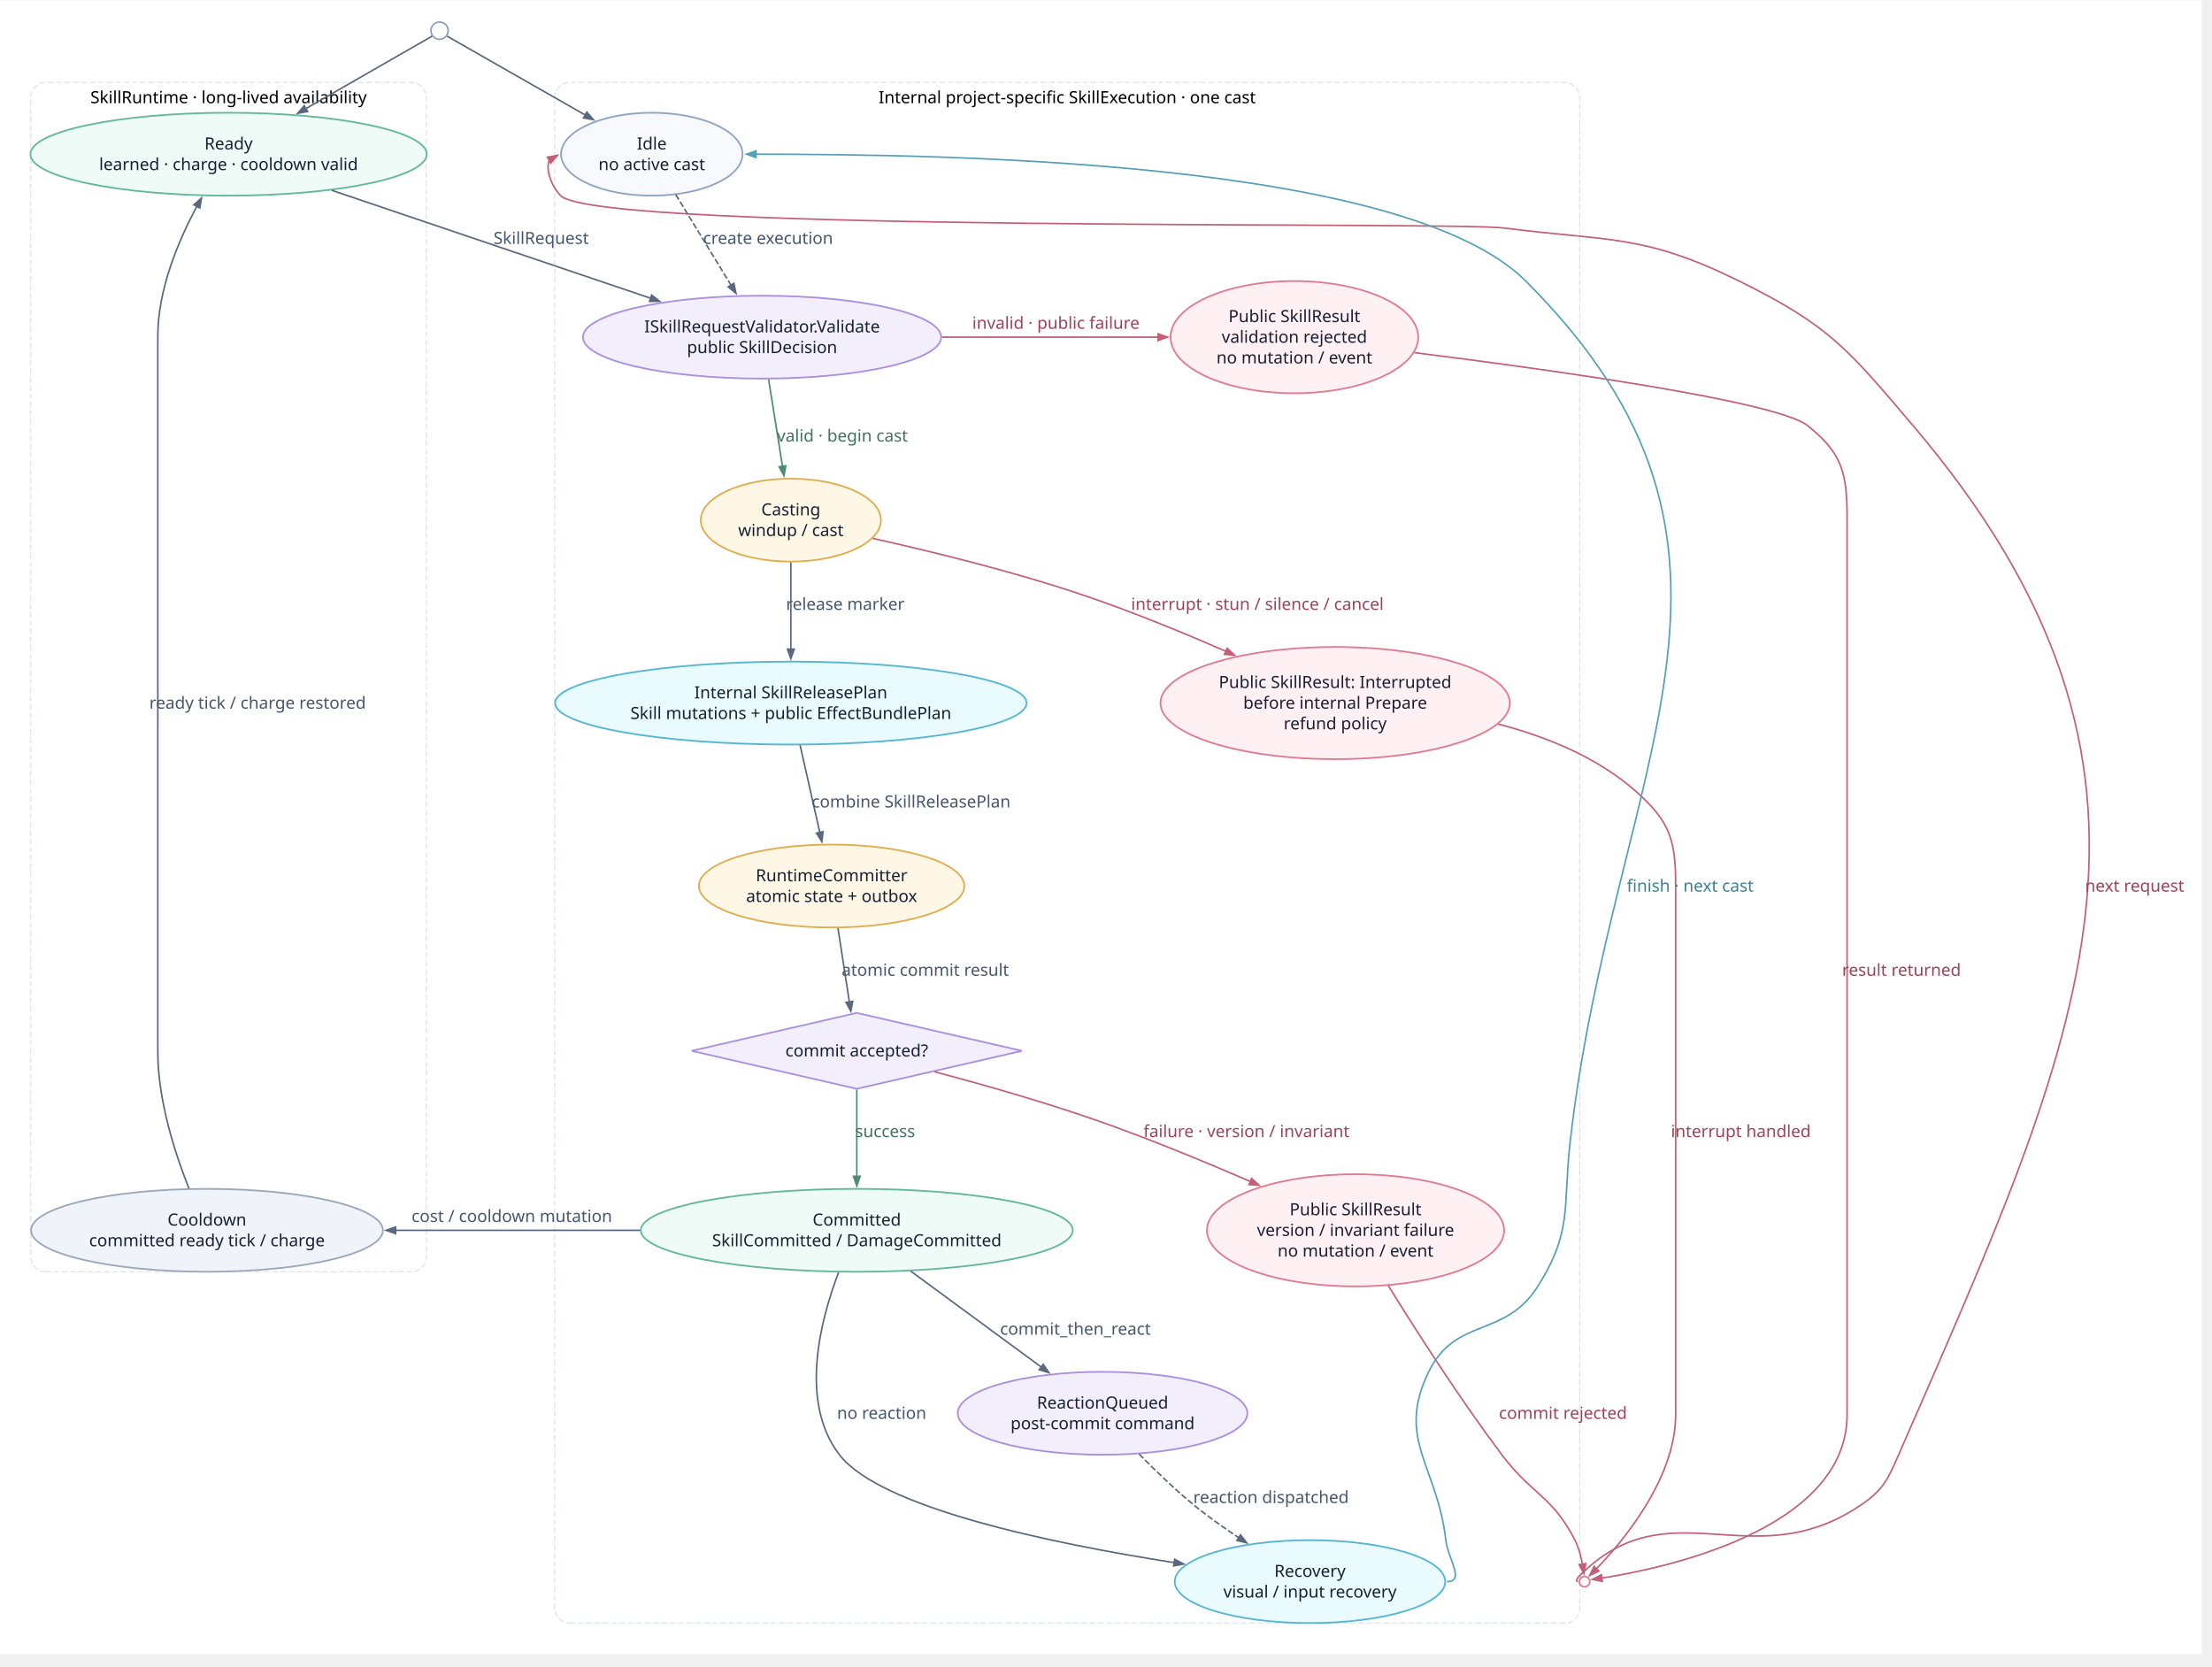
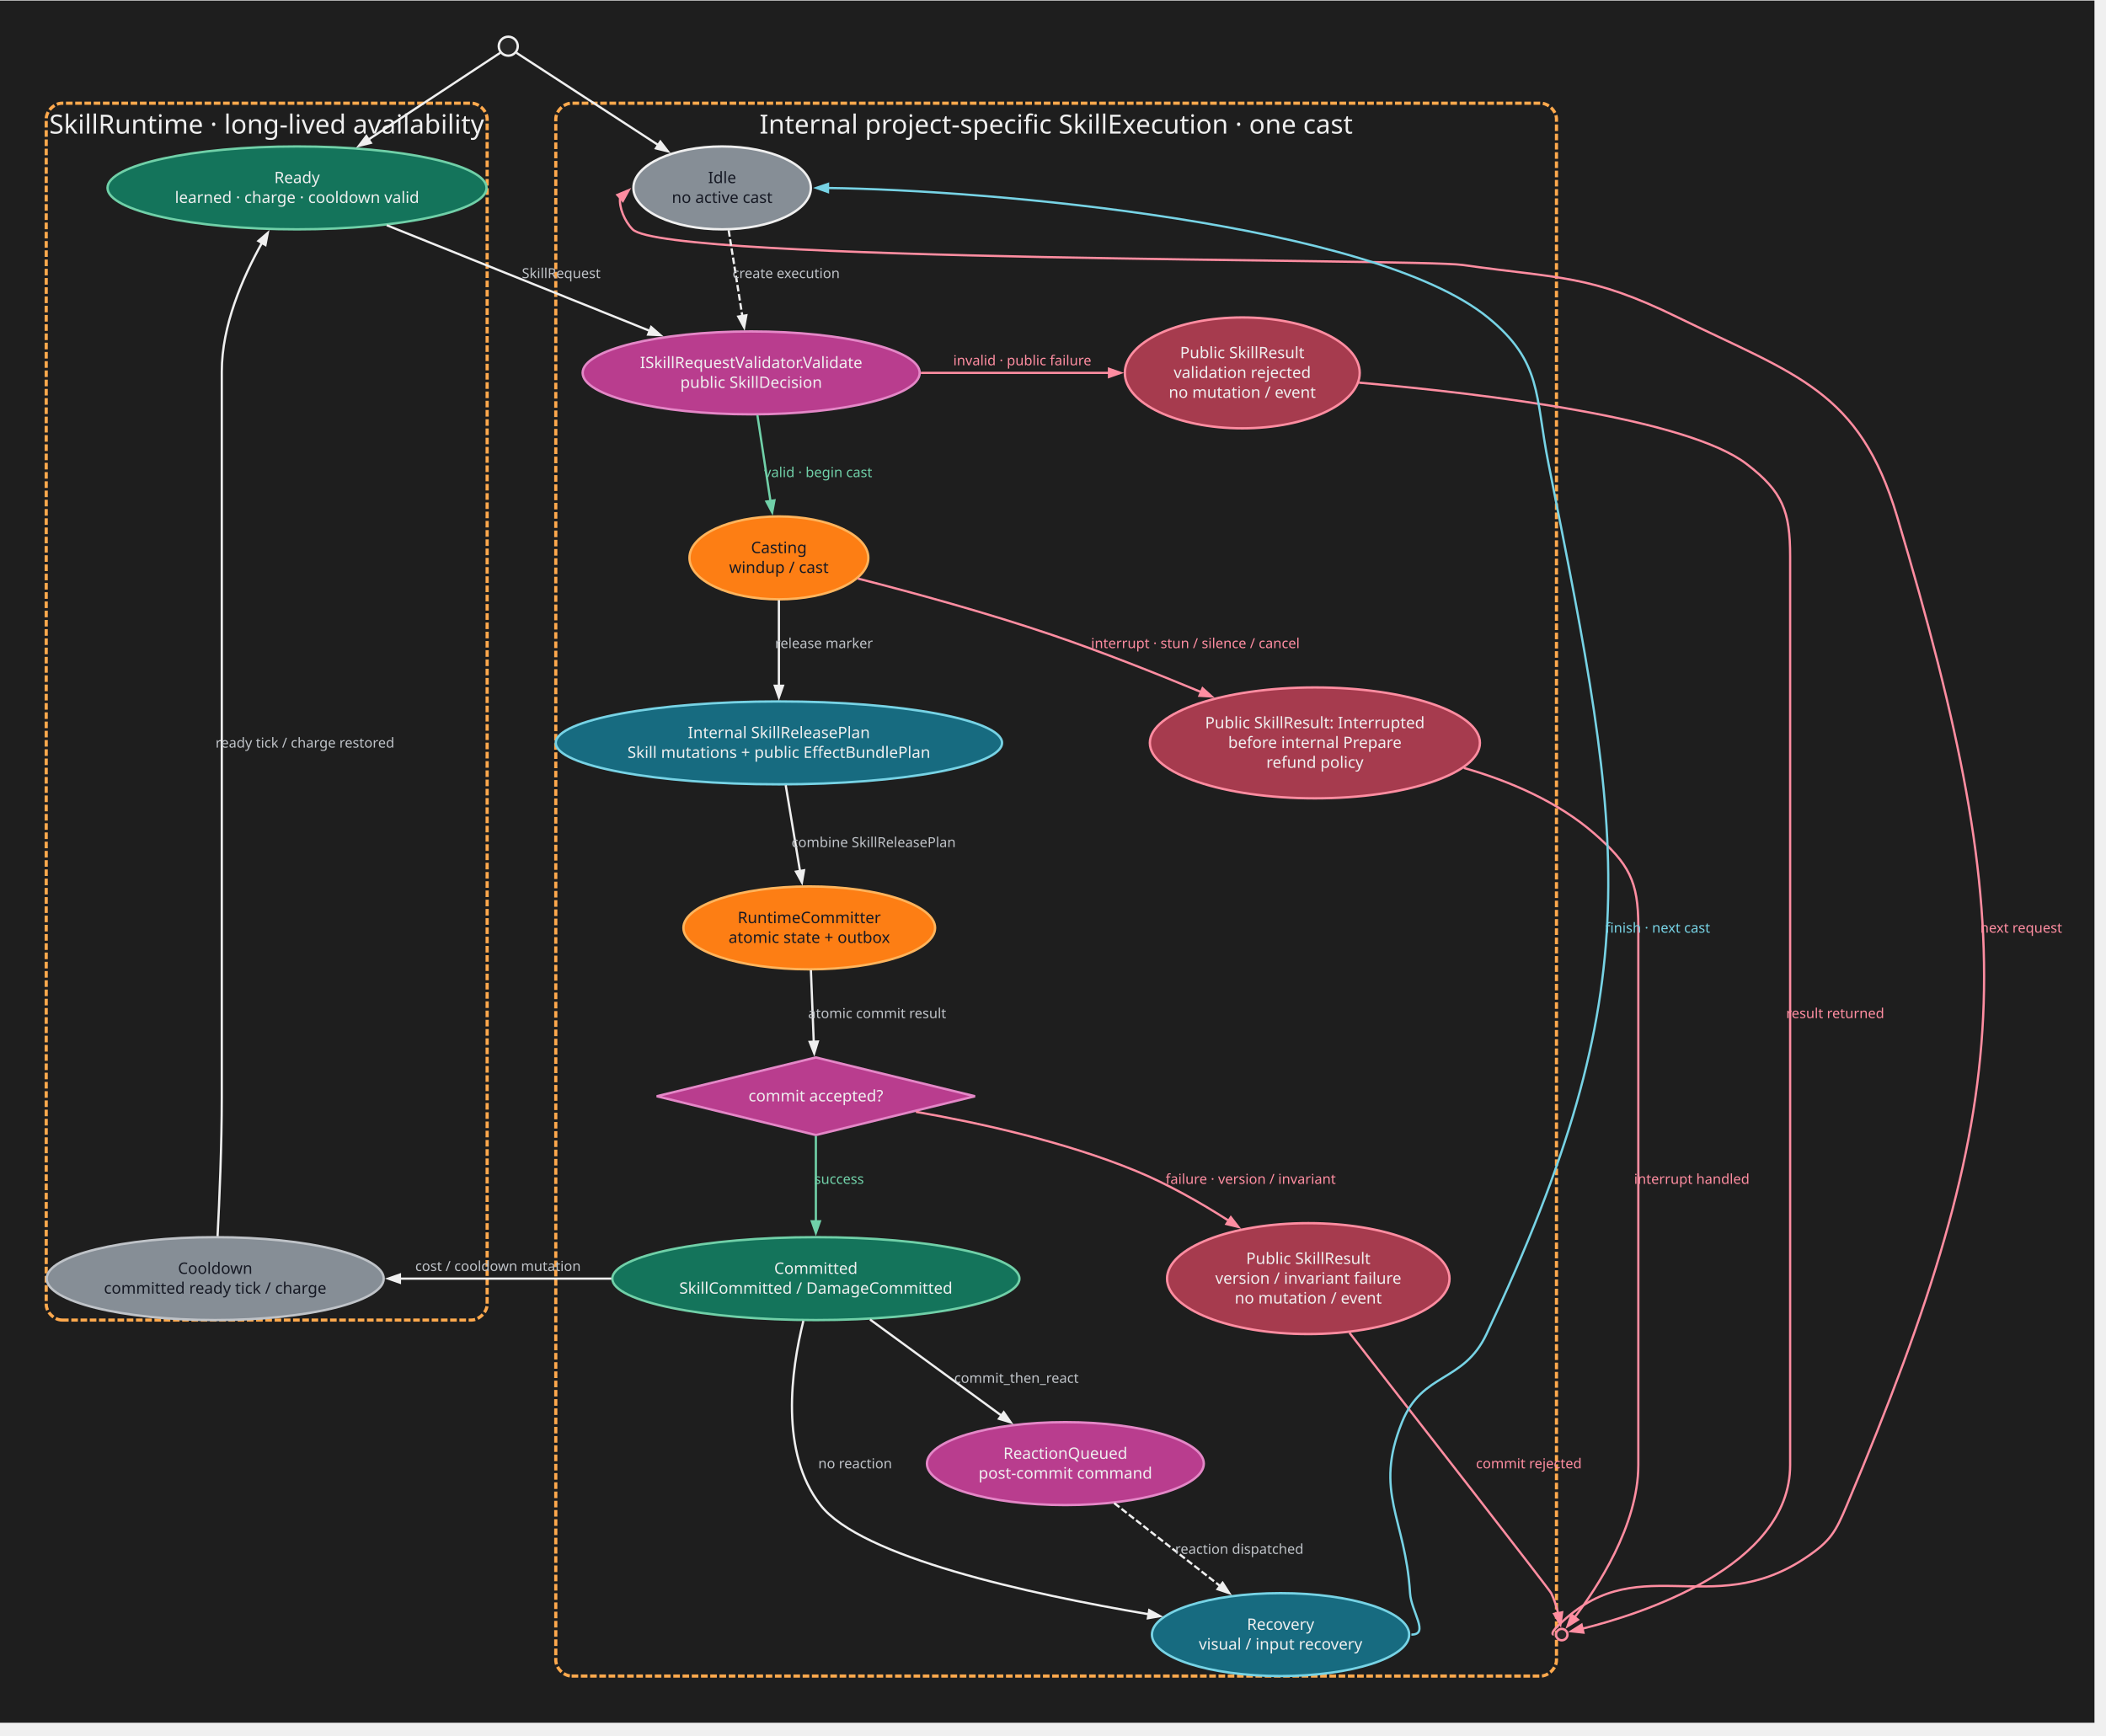
- <svg xmlns="http://www.w3.org/2000/svg" width="2472pt" height="1862pt" viewBox="12.00 12.00 2460.00 1851.00">
-   <g id="graph0" class="graph" transform="scale(1.33333 1.33333) rotate(0) translate(26.64 1370.02)">
-     <polygon fill="#ffffff" stroke="none" points="-18,18 -18,-1361.38 1818.73,-1361.38 1818.73,18 -18,18" />
+ <svg xmlns="http://www.w3.org/2000/svg" data-diagram-theme="chalkboard-dark-v1" width="2139pt" height="1763pt" viewBox="12.00 12.00 2127.00 1751.00">
+   <g id="graph0" class="graph" transform="scale(1.33333 1.33333) rotate(0) translate(36 1285.92)">
+     <polygon fill="#1e1e1e" stroke="none" points="-27.36,27.36 -27.36,-1277.28 1559.51,-1277.28 1559.51,27.36 -27.36,27.36" />
    <g id="clust1" class="cluster">
-       <path fill="#ffffff" stroke="#dfe5ee" stroke-dasharray="5,2" d="M20,-301.01C20,-301.01 326,-301.01 326,-301.01 332,-301.01 338,-307.01 338,-313.01 338,-313.01 338,-1280.98 338,-1280.98 338,-1286.98 332,-1292.98 326,-1292.98 326,-1292.98 20,-1292.98 20,-1292.98 14,-1292.98 8,-1286.98 8,-1280.98 8,-1280.98 8,-313.01 8,-313.01 8,-307.01 14,-301.01 20,-301.01" />
-       <text xml:space="preserve" text-anchor="middle" x="173" y="-1275.68" font-family="Noto Sans KR" font-size="14.00">SkillRuntime · long-lived availability</text>
+       <path fill="#1e1e1e" stroke="#ffa94d" stroke-width="2.4" stroke-dasharray="5,2" d="M20,-277.69C20,-277.69 330,-277.69 330,-277.69 336,-277.69 342,-283.69 342,-289.69 342,-289.69 342,-1187.52 342,-1187.52 342,-1193.52 336,-1199.52 330,-1199.52 330,-1199.52 20,-1199.52 20,-1199.52 14,-1199.52 8,-1193.52 8,-1187.52 8,-1187.52 8,-289.69 8,-289.69 8,-283.69 14,-277.69 20,-277.69" />
+       <text xml:space="preserve" text-anchor="middle" x="175" y="-1176.52" font-family="Noto Sans KR" font-size="20.00" fill="#efefef">SkillRuntime · long-lived availability</text>
    </g>
    <g id="clust2" class="cluster">
-       <path fill="#ffffff" stroke="#dfe5ee" stroke-dasharray="5,2" d="M457,-8C457,-8 1288,-8 1288,-8 1294,-8 1300,-14 1300,-20 1300,-20 1300,-1280.98 1300,-1280.98 1300,-1286.98 1294,-1292.98 1288,-1292.98 1288,-1292.98 457,-1292.98 457,-1292.98 451,-1292.98 445,-1286.98 445,-1280.98 445,-1280.98 445,-20 445,-20 445,-14 451,-8 457,-8" />
-       <text xml:space="preserve" text-anchor="middle" x="872.5" y="-1275.68" font-family="Noto Sans KR" font-size="14.00">Internal project-specific SkillExecution · one cast</text>
+       <path fill="#1e1e1e" stroke="#ffa94d" stroke-width="2.4" stroke-dasharray="5,2" d="M406,-8C406,-8 1140,-8 1140,-8 1146,-8 1152,-14 1152,-20 1152,-20 1152,-1187.52 1152,-1187.52 1152,-1193.52 1146,-1199.52 1140,-1199.52 1140,-1199.52 406,-1199.52 406,-1199.52 400,-1199.52 394,-1193.52 394,-1187.52 394,-1187.52 394,-20 394,-20 394,-14 400,-8 406,-8" />
+       <text xml:space="preserve" text-anchor="middle" x="773" y="-1176.52" font-family="Noto Sans KR" font-size="20.00" fill="#efefef">Internal project-specific SkillExecution · one cast</text>
    </g>
    <g id="node1" class="node">
-       <ellipse fill="#ffffff" stroke="#8fa3c2" stroke-width="1.4" cx="349" cy="-1336.18" rx="7.2" ry="7.2" />
+       <ellipse fill="#272727" stroke="#efefef" stroke-width="1.8" cx="358" cy="-1242.72" rx="7.2" ry="7.2" />
    </g>
    <g id="node3" class="node">
-       <ellipse fill="#eefbf6" stroke="#61b99a" stroke-width="1.4" cx="173" cy="-1233.15" rx="165.31" ry="34.58" />
-       <text xml:space="preserve" text-anchor="middle" x="173" y="-1237.1" font-family="Noto Sans KR" font-size="14.00" fill="#182033">Ready</text>
-       <text xml:space="preserve" text-anchor="middle" x="173" y="-1219.85" font-family="Noto Sans KR" font-size="14.00" fill="#182033">learned · charge · cooldown valid</text>
+       <ellipse fill="#14745b" stroke="#70d0a8" stroke-width="1.8" cx="198" cy="-1135.37" rx="143.57" ry="31.4" />
+       <text xml:space="preserve" text-anchor="middle" x="198" y="-1138.97" font-family="Noto Sans KR" font-size="12.00" fill="#efefef">Ready</text>
+       <text xml:space="preserve" text-anchor="middle" x="198" y="-1123.97" font-family="Noto Sans KR" font-size="12.00" fill="#efefef">learned · charge · cooldown valid</text>
    </g>
    <g id="edge7" class="edge">
-       <path fill="none" stroke="#59687e" stroke-width="1.3" d="M342.74,-1331.58C325.87,-1321.9 278.04,-1294.44 237.43,-1271.13" />
-       <polygon fill="#59687e" stroke="#59687e" stroke-width="1.3" points="238.93,-1268.76 230.6,-1267.21 236.14,-1273.62 238.93,-1268.76" />
+       <path fill="none" stroke="#efefef" stroke-width="1.7" d="M351.92,-1237.72C335.61,-1226.98 289.55,-1196.65 252.04,-1171.95" />
+       <polygon fill="#efefef" stroke="#efefef" stroke-width="1.7" points="253.9,-1169.49 244.86,-1167.22 250.51,-1174.64 253.9,-1169.49" />
    </g>
    <g id="node5" class="node">
-       <ellipse fill="#f7f9fc" stroke="#8fa3c2" stroke-width="1.4" cx="526" cy="-1233.15" rx="75.69" ry="34.58" />
-       <text xml:space="preserve" text-anchor="middle" x="526" y="-1237.1" font-family="Noto Sans KR" font-size="14.00" fill="#182033">Idle</text>
-       <text xml:space="preserve" text-anchor="middle" x="526" y="-1219.85" font-family="Noto Sans KR" font-size="14.00" fill="#182033">no active cast</text>
+       <ellipse fill="#868e96" stroke="#efefef" stroke-width="1.8" cx="520" cy="-1135.37" rx="67.2" ry="31.4" />
+       <text xml:space="preserve" text-anchor="middle" x="520" y="-1138.97" font-family="Noto Sans KR" font-size="12.00" fill="#161924">Idle</text>
+       <text xml:space="preserve" text-anchor="middle" x="520" y="-1123.97" font-family="Noto Sans KR" font-size="12.00" fill="#161924">no active cast</text>
    </g>
    <g id="edge6" class="edge">
-       <path fill="none" stroke="#59687e" stroke-width="1.3" d="M355.3,-1331.58C373.56,-1321.16 427.94,-1290.12 470.47,-1265.84" />
-       <polygon fill="#59687e" stroke="#59687e" stroke-width="1.3" points="471.8,-1268.31 477.36,-1261.91 469.03,-1263.44 471.8,-1268.31" />
+       <path fill="none" stroke="#efefef" stroke-width="1.7" d="M364.15,-1237.72C381.65,-1226.34 432.94,-1192.99 471.94,-1167.62" />
+       <polygon fill="#efefef" stroke="#efefef" stroke-width="1.7" points="473.21,-1170.47 478.91,-1163.09 469.85,-1165.31 473.21,-1170.47" />
    </g>
    <g id="node2" class="node">
-       <ellipse fill="#ffffff" stroke="#e07b91" stroke-width="1.4" cx="1304" cy="-42.58" rx="4.32" ry="4.32" />
+       <ellipse fill="#272727" stroke="#ff8da1" stroke-width="1.8" cx="1156" cy="-39.4" rx="4.32" ry="4.32" />
    </g>
    <g id="edge26" class="edge">
-       <path fill="none" stroke="#c35f76" stroke-width="1.3" d="M1298.28,-42.58C1296.31,-42.58 1297.89,-45.49 1299.28,-46.9 1373.74,-122.46 1441.8,-46.74 1531,-104.16 1552.08,-117.73 1555.98,-125.42 1566,-148.41 1718.43,-498.16 1825.02,-716 1578,-1006.77 1523.74,-1070.64 1508.18,-1090.28 1433,-1127.32 1352.89,-1166.79 1325.57,-1160.16 1237,-1171.57 1193.61,-1177.16 480.84,-1167.55 449.99,-1198.57 442.2,-1206.41 437.15,-1220.84 440.64,-1228.34" />
-       <polygon fill="#c35f76" stroke="#c35f76" stroke-width="1.3" points="438.96,-1230.61 447.29,-1232.17 441.75,-1225.75 438.96,-1230.61" />
-       <text xml:space="preserve" text-anchor="middle" x="1762.85" y="-618.06" font-family="Noto Sans KR" font-size="14.00" fill="#9d4358">next request</text>
+       <path fill="none" stroke="#ff8da1" stroke-width="1.7" d="M1149.91,-39.4C1147.94,-39.4 1149.55,-42.29 1150.91,-43.72 1211.46,-107.35 1268.15,-48.72 1341,-97.79 1359.58,-110.31 1363.31,-116.89 1372,-137.54 1501.34,-444.71 1505.18,-567.07 1410,-886.47 1381.54,-981.98 1333.53,-993.45 1244,-1037.23 1177.01,-1069.98 1154.83,-1066.49 1081,-1076.98 1046.38,-1081.89 476.76,-1079.12 452.17,-1103.98 446.11,-1110.1 441.83,-1120.63 442.72,-1127.79" />
+       <polygon fill="#ff8da1" stroke="#ff8da1" stroke-width="1.7" points="440.65,-1130.06 449.25,-1133.65 444.77,-1125.48 440.65,-1130.06" />
+       <text xml:space="preserve" text-anchor="middle" x="1504.03" y="-571.18" font-family="Noto Sans KR" font-size="10.50" fill="#ff8da1">next request</text>
    </g>
    <g id="node6" class="node">
-       <ellipse fill="#f3eefc" stroke="#ab8fe0" stroke-width="1.4" cx="618" cy="-1080.55" rx="149.4" ry="34.58" />
-       <text xml:space="preserve" text-anchor="middle" x="618" y="-1084.5" font-family="Noto Sans KR" font-size="14.00" fill="#182033">ISkillRequestValidator.Validate</text>
-       <text xml:space="preserve" text-anchor="middle" x="618" y="-1067.25" font-family="Noto Sans KR" font-size="14.00" fill="#182033">public SkillDecision</text>
+       <ellipse fill="#b93d8e" stroke="#e487c7" stroke-width="1.8" cx="542" cy="-995.23" rx="127.66" ry="31.4" />
+       <text xml:space="preserve" text-anchor="middle" x="542" y="-998.83" font-family="Noto Sans KR" font-size="12.00" fill="#efefef">ISkillRequestValidator.Validate</text>
+       <text xml:space="preserve" text-anchor="middle" x="542" y="-983.83" font-family="Noto Sans KR" font-size="12.00" fill="#efefef">public SkillDecision</text>
    </g>
    <g id="edge9" class="edge">
-       <path fill="none" stroke="#59687e" stroke-width="1.3" d="M259.06,-1203.02C335.42,-1177.18 446.69,-1139.52 525.06,-1113" />
-       <polygon fill="#59687e" stroke="#59687e" stroke-width="1.3" points="525.9,-1115.67 532.58,-1110.45 524.11,-1110.37 525.9,-1115.67" />
-       <text xml:space="preserve" text-anchor="middle" x="433.75" y="-1158.27" font-family="Noto Sans KR" font-size="14.00" fill="#46566e">SkillRequest</text>
+       <path fill="none" stroke="#efefef" stroke-width="1.7" d="M265.96,-1107.08C323.32,-1084.05 405.39,-1051.09 465.13,-1027.09" />
+       <polygon fill="#efefef" stroke="#efefef" stroke-width="1.7" points="466.23,-1029.97 473.25,-1023.83 463.94,-1024.25 466.23,-1029.97" />
+       <text xml:space="preserve" text-anchor="middle" x="398.12" y="-1067" font-family="Noto Sans KR" font-size="10.50" fill="#bfc3c8">SkillRequest</text>
    </g>
    <g id="node4" class="node">
-       <ellipse fill="#f0f3f9" stroke="#99a8bd" stroke-width="1.4" cx="155" cy="-335.59" rx="146.75" ry="34.58" />
-       <text xml:space="preserve" text-anchor="middle" x="155" y="-339.54" font-family="Noto Sans KR" font-size="14.00" fill="#182033">Cooldown</text>
-       <text xml:space="preserve" text-anchor="middle" x="155" y="-322.29" font-family="Noto Sans KR" font-size="14.00" fill="#182033">committed ready tick / charge</text>
+       <ellipse fill="#868e96" stroke="#bfc3c8" stroke-width="1.8" cx="136" cy="-309.08" rx="127.66" ry="31.4" />
+       <text xml:space="preserve" text-anchor="middle" x="136" y="-312.68" font-family="Noto Sans KR" font-size="12.00" fill="#161924">Cooldown</text>
+       <text xml:space="preserve" text-anchor="middle" x="136" y="-297.68" font-family="Noto Sans KR" font-size="12.00" fill="#161924">committed ready tick / charge</text>
    </g>
    <g id="edge22" class="edge">
-       <path fill="none" stroke="#59687e" stroke-width="1.3" d="M139.97,-370.46C128.26,-399.92 114,-444.08 114,-484.26 114,-1081.55 114,-1081.55 114,-1081.55 114,-1119.97 130.86,-1160.35 146.55,-1189.61" />
-       <polygon fill="#59687e" stroke="#59687e" stroke-width="1.3" points="144.09,-1190.95 150.41,-1196.6 149,-1188.25 144.09,-1190.95" />
-       <text xml:space="preserve" text-anchor="middle" x="197.25" y="-770.67" font-family="Noto Sans KR" font-size="14.00" fill="#46566e">ready tick / charge restored</text>
+       <path fill="none" stroke="#efefef" stroke-width="1.7" d="M137.79,-341.17C139.23,-368.75 141,-410.16 141,-446.24 141,-996.23 141,-996.23 141,-996.23 141,-1030.96 156.59,-1067.16 171.47,-1093.78" />
+       <polygon fill="#efefef" stroke="#efefef" stroke-width="1.7" points="168.73,-1095.19 175.81,-1101.26 174.06,-1092.1 168.73,-1095.19" />
+       <text xml:space="preserve" text-anchor="middle" x="204" y="-711.33" font-family="Noto Sans KR" font-size="10.50" fill="#bfc3c8">ready tick / charge restored</text>
    </g>
    <g id="node14" class="node">
-       <ellipse fill="#eefbf6" stroke="#61b99a" stroke-width="1.4" cx="697" cy="-335.59" rx="180.16" ry="34.58" />
-       <text xml:space="preserve" text-anchor="middle" x="697" y="-339.54" font-family="Noto Sans KR" font-size="14.00" fill="#182033">Committed</text>
-       <text xml:space="preserve" text-anchor="middle" x="697" y="-322.29" font-family="Noto Sans KR" font-size="14.00" fill="#182033">SkillCommitted / DamageCommitted</text>
+       <ellipse fill="#14745b" stroke="#70d0a8" stroke-width="1.8" cx="591" cy="-309.08" rx="154.18" ry="31.4" />
+       <text xml:space="preserve" text-anchor="middle" x="591" y="-312.68" font-family="Noto Sans KR" font-size="12.00" fill="#efefef">Committed</text>
+       <text xml:space="preserve" text-anchor="middle" x="591" y="-297.68" font-family="Noto Sans KR" font-size="12.00" fill="#efefef">SkillCommitted / DamageCommitted</text>
    </g>
    <g id="edge8" class="edge">
-       <path fill="none" stroke="#59687e" stroke-width="1.3" stroke-dasharray="5,2" d="M545.96,-1199.47C559.53,-1177.26 577.6,-1147.67 592.25,-1123.69" />
-       <polygon fill="#59687e" stroke="#59687e" stroke-width="1.3" points="594.47,-1125.43 596.25,-1117.14 589.69,-1122.51 594.47,-1125.43" />
-       <text xml:space="preserve" text-anchor="middle" x="623" y="-1158.27" font-family="Noto Sans KR" font-size="14.00" fill="#46566e">create execution</text>
+       <path fill="none" stroke="#efefef" stroke-width="1.7" stroke-dasharray="5,2" d="M524.94,-1103.37C527.99,-1084.17 531.96,-1059.27 535.3,-1038.31" />
+       <polygon fill="#efefef" stroke="#efefef" stroke-width="1.7" points="538.33,-1038.84 536.67,-1029.67 532.25,-1037.87 538.33,-1038.84" />
+       <text xml:space="preserve" text-anchor="middle" x="568.5" y="-1067" font-family="Noto Sans KR" font-size="10.50" fill="#bfc3c8">create execution</text>
    </g>
    <g id="node7" class="node">
-       <ellipse fill="#fff0f3" stroke="#e07b91" stroke-width="1.4" cx="1062" cy="-1080.55" rx="103.27" ry="46.78" />
-       <text xml:space="preserve" text-anchor="middle" x="1062" y="-1093.12" font-family="Noto Sans KR" font-size="14.00" fill="#182033">Public SkillResult</text>
-       <text xml:space="preserve" text-anchor="middle" x="1062" y="-1075.87" font-family="Noto Sans KR" font-size="14.00" fill="#182033">validation rejected</text>
-       <text xml:space="preserve" text-anchor="middle" x="1062" y="-1058.62" font-family="Noto Sans KR" font-size="14.00" fill="#182033">no mutation / event</text>
+       <ellipse fill="#a63b4e" stroke="#ff8da1" stroke-width="1.8" cx="914" cy="-995.23" rx="88.95" ry="42" />
+       <text xml:space="preserve" text-anchor="middle" x="914" y="-1006.33" font-family="Noto Sans KR" font-size="12.00" fill="#efefef">Public SkillResult</text>
+       <text xml:space="preserve" text-anchor="middle" x="914" y="-991.33" font-family="Noto Sans KR" font-size="12.00" fill="#efefef">validation rejected</text>
+       <text xml:space="preserve" text-anchor="middle" x="914" y="-976.33" font-family="Noto Sans KR" font-size="12.00" fill="#efefef">no mutation / event</text>
    </g>
    <g id="edge11" class="edge">
-       <path fill="none" stroke="#c35f76" stroke-width="1.3" d="M768.01,-1080.55C827.01,-1080.55 893.61,-1080.55 948.49,-1080.55" />
-       <polygon fill="#c35f76" stroke="#c35f76" stroke-width="1.3" points="948.27,-1083.35 956.27,-1080.55 948.27,-1077.75 948.27,-1083.35" />
-       <text xml:space="preserve" text-anchor="middle" x="863.07" y="-1087.5" font-family="Noto Sans KR" font-size="14.00" fill="#9d4358">invalid · public failure</text>
+       <path fill="none" stroke="#ff8da1" stroke-width="1.7" d="M670.54,-995.23C717.2,-995.23 769.2,-995.23 813.13,-995.23" />
+       <polygon fill="#ff8da1" stroke="#ff8da1" stroke-width="1.7" points="813.04,-998.31 821.84,-995.23 813.04,-992.15 813.04,-998.31" />
+       <text xml:space="preserve" text-anchor="middle" x="747.36" y="-1001" font-family="Noto Sans KR" font-size="10.50" fill="#ff8da1">invalid · public failure</text>
    </g>
    <g id="node8" class="node">
-       <ellipse fill="#fff7e6" stroke="#e0ad4e" stroke-width="1.4" cx="642" cy="-927.94" rx="75.16" ry="34.58" />
-       <text xml:space="preserve" text-anchor="middle" x="642" y="-931.89" font-family="Noto Sans KR" font-size="14.00" fill="#182033">Casting</text>
-       <text xml:space="preserve" text-anchor="middle" x="642" y="-914.64" font-family="Noto Sans KR" font-size="14.00" fill="#182033">windup / cast</text>
+       <ellipse fill="#fd7e14" stroke="#ffb45c" stroke-width="1.8" cx="563" cy="-855.08" rx="67.73" ry="31.4" />
+       <text xml:space="preserve" text-anchor="middle" x="563" y="-858.68" font-family="Noto Sans KR" font-size="12.00" fill="#161924">Casting</text>
+       <text xml:space="preserve" text-anchor="middle" x="563" y="-843.68" font-family="Noto Sans KR" font-size="12.00" fill="#161924">windup / cast</text>
    </g>
    <g id="edge10" class="edge">
-       <path fill="none" stroke="#4f8b74" stroke-width="1.3" d="M623.45,-1045.37C626.88,-1023.81 631.35,-995.75 635.05,-972.58" />
-       <polygon fill="#4f8b74" stroke="#4f8b74" stroke-width="1.3" points="637.77,-973.27 636.27,-964.93 632.24,-972.38 637.77,-973.27" />
-       <text xml:space="preserve" text-anchor="middle" x="685.02" y="-993.47" font-family="Noto Sans KR" font-size="14.00" fill="#3f735f">valid · begin cast</text>
+       <path fill="none" stroke="#70d0a8" stroke-width="1.7" d="M546.71,-963.22C549.63,-944.03 553.42,-919.12 556.6,-898.16" />
+       <polygon fill="#70d0a8" stroke="#70d0a8" stroke-width="1.7" points="559.64,-898.68 557.92,-889.52 553.55,-897.76 559.64,-898.68" />
+       <text xml:space="preserve" text-anchor="middle" x="592.76" y="-916.25" font-family="Noto Sans KR" font-size="10.50" fill="#70d0a8">valid · begin cast</text>
    </g>
    <g id="edge23" class="edge">
-       <path fill="none" stroke="#c35f76" stroke-width="1.3" d="M1162.05,-1067.64C1280.38,-1052.78 1464.6,-1026.86 1490,-1006.77 1519.47,-983.47 1523,-966.51 1523,-928.94 1523,-928.94 1523,-928.94 1523,-181.98 1523,-84.75 1366.84,-53.04 1318.25,-45.52" />
-       <polygon fill="#c35f76" stroke="#c35f76" stroke-width="1.3" points="1318.84,-42.78 1310.52,-44.42 1318.04,-48.32 1318.84,-42.78" />
-       <text xml:space="preserve" text-anchor="middle" x="1568.38" y="-547.86" font-family="Noto Sans KR" font-size="14.00" fill="#9d4358">result returned</text>
+       <path fill="none" stroke="#ff8da1" stroke-width="1.7" d="M1002.46,-987.84C1100.6,-979.16 1251.08,-960.63 1296,-926.22 1323.35,-905.27 1329,-890.53 1329,-856.08 1329,-856.08 1329,-856.08 1329,-167.94 1329,-90.16 1214.31,-54.48 1171.69,-43.91" />
+       <polygon fill="#ff8da1" stroke="#ff8da1" stroke-width="1.7" points="1172.4,-40.92 1163.13,-41.92 1171.01,-46.92 1172.4,-40.92" />
+       <text xml:space="preserve" text-anchor="middle" x="1363.12" y="-506.41" font-family="Noto Sans KR" font-size="10.50" fill="#ff8da1">result returned</text>
    </g>
    <g id="node9" class="node">
-       <ellipse fill="#fff0f3" stroke="#e07b91" stroke-width="1.4" cx="1096" cy="-775.34" rx="145.69" ry="46.78" />
-       <text xml:space="preserve" text-anchor="middle" x="1096" y="-787.92" font-family="Noto Sans KR" font-size="14.00" fill="#182033">Public SkillResult: Interrupted</text>
-       <text xml:space="preserve" text-anchor="middle" x="1096" y="-770.67" font-family="Noto Sans KR" font-size="14.00" fill="#182033">before internal Prepare</text>
-       <text xml:space="preserve" text-anchor="middle" x="1096" y="-753.42" font-family="Noto Sans KR" font-size="14.00" fill="#182033">refund policy</text>
+       <ellipse fill="#a63b4e" stroke="#ff8da1" stroke-width="1.8" cx="969" cy="-714.93" rx="125.01" ry="42" />
+       <text xml:space="preserve" text-anchor="middle" x="969" y="-726.03" font-family="Noto Sans KR" font-size="12.00" fill="#efefef">Public SkillResult: Interrupted</text>
+       <text xml:space="preserve" text-anchor="middle" x="969" y="-711.03" font-family="Noto Sans KR" font-size="12.00" fill="#efefef">before internal Prepare</text>
+       <text xml:space="preserve" text-anchor="middle" x="969" y="-696.03" font-family="Noto Sans KR" font-size="12.00" fill="#efefef">refund policy</text>
    </g>
    <g id="edge13" class="edge">
-       <path fill="none" stroke="#c35f76" stroke-width="1.3" d="M710.33,-912.71C759.02,-901.86 825.73,-885.54 883,-866.37 923.79,-852.71 967.76,-834.71 1005.09,-818.4" />
-       <polygon fill="#c35f76" stroke="#c35f76" stroke-width="1.3" points="1005.94,-821.08 1012.13,-815.3 1003.68,-815.96 1005.94,-821.08" />
-       <text xml:space="preserve" text-anchor="middle" x="1031.12" y="-853.07" font-family="Noto Sans KR" font-size="14.00" fill="#9d4358">interrupt · stun / silence / cancel</text>
+       <path fill="none" stroke="#ff8da1" stroke-width="1.7" d="M622.89,-839.42C664.52,-828.76 721.1,-813.32 770,-796.68 807.59,-783.89 848.34,-767.77 883.12,-753.3" />
+       <polygon fill="#ff8da1" stroke="#ff8da1" stroke-width="1.7" points="883.93,-756.3 890.86,-750.06 881.55,-750.62 883.93,-756.3" />
+       <text xml:space="preserve" text-anchor="middle" x="878.48" y="-786.71" font-family="Noto Sans KR" font-size="10.50" fill="#ff8da1">interrupt · stun / silence / cancel</text>
    </g>
    <g id="node10" class="node">
-       <ellipse fill="#e9fbff" stroke="#54b7cf" stroke-width="1.4" cx="642" cy="-775.34" rx="196.6" ry="34.58" />
-       <text xml:space="preserve" text-anchor="middle" x="642" y="-779.29" font-family="Noto Sans KR" font-size="14.00" fill="#182033">Internal SkillReleasePlan</text>
-       <text xml:space="preserve" text-anchor="middle" x="642" y="-762.04" font-family="Noto Sans KR" font-size="14.00" fill="#182033">Skill mutations + public EffectBundlePlan</text>
+       <ellipse fill="#176b80" stroke="#77d3e5" stroke-width="1.8" cx="563" cy="-714.93" rx="169.03" ry="31.4" />
+       <text xml:space="preserve" text-anchor="middle" x="563" y="-718.53" font-family="Noto Sans KR" font-size="12.00" fill="#efefef">Internal SkillReleasePlan</text>
+       <text xml:space="preserve" text-anchor="middle" x="563" y="-703.53" font-family="Noto Sans KR" font-size="12.00" fill="#efefef">Skill mutations + public EffectBundlePlan</text>
    </g>
    <g id="edge12" class="edge">
-       <path fill="none" stroke="#59687e" stroke-width="1.3" d="M642,-892.77C642,-871.3 642,-843.39 642,-820.29" />
-       <polygon fill="#59687e" stroke="#59687e" stroke-width="1.3" points="644.8,-820.35 642,-812.35 639.2,-820.35 644.8,-820.35" />
-       <text xml:space="preserve" text-anchor="middle" x="687.38" y="-853.07" font-family="Noto Sans KR" font-size="14.00" fill="#46566e">release marker</text>
+       <path fill="none" stroke="#efefef" stroke-width="1.7" d="M563,-823.07C563,-803.88 563,-778.98 563,-758.01" />
+       <polygon fill="#efefef" stroke="#efefef" stroke-width="1.7" points="566.08,-758.2 563,-749.4 559.92,-758.2 566.08,-758.2" />
+       <text xml:space="preserve" text-anchor="middle" x="597.12" y="-786.71" font-family="Noto Sans KR" font-size="10.50" fill="#bfc3c8">release marker</text>
    </g>
    <g id="edge24" class="edge">
-       <path fill="none" stroke="#c35f76" stroke-width="1.3" d="M1232.01,-757.81C1272.79,-747.21 1315.11,-729.88 1347,-701.57 1375.1,-676.62 1380,-661.31 1380,-623.74 1380,-623.74 1380,-623.74 1380,-181.98 1380,-127.53 1334.25,-74.25 1313.74,-53.11" />
-       <polygon fill="#c35f76" stroke="#c35f76" stroke-width="1.3" points="1315.92,-51.33 1308.28,-47.67 1311.97,-55.3 1315.92,-51.33" />
-       <text xml:space="preserve" text-anchor="middle" x="1434.38" y="-413.31" font-family="Noto Sans KR" font-size="14.00" fill="#9d4358">interrupt handled</text>
+       <path fill="none" stroke="#ff8da1" stroke-width="1.7" d="M1081.8,-695.98C1116.72,-685.94 1153.27,-670.29 1181,-645.93 1206.89,-623.19 1214,-610.24 1214,-575.78 1214,-575.78 1214,-575.78 1214,-167.94 1214,-121.95 1182.37,-74.33 1165.83,-52.57" />
+       <polygon fill="#ff8da1" stroke="#ff8da1" stroke-width="1.7" points="1168.27,-50.69 1160.39,-45.71 1163.44,-54.52 1168.27,-50.69" />
+       <text xml:space="preserve" text-anchor="middle" x="1254.5" y="-380.86" font-family="Noto Sans KR" font-size="10.50" fill="#ff8da1">interrupt handled</text>
    </g>
    <g id="node11" class="node">
-       <ellipse fill="#fff7e6" stroke="#e0ad4e" stroke-width="1.4" cx="676" cy="-622.74" rx="110.69" ry="34.58" />
-       <text xml:space="preserve" text-anchor="middle" x="676" y="-626.69" font-family="Noto Sans KR" font-size="14.00" fill="#182033">RuntimeCommitter</text>
-       <text xml:space="preserve" text-anchor="middle" x="676" y="-609.44" font-family="Noto Sans KR" font-size="14.00" fill="#182033">atomic state + outbox</text>
+       <ellipse fill="#fd7e14" stroke="#ffb45c" stroke-width="1.8" cx="586" cy="-574.78" rx="95.31" ry="31.4" />
+       <text xml:space="preserve" text-anchor="middle" x="586" y="-578.38" font-family="Noto Sans KR" font-size="12.00" fill="#161924">RuntimeCommitter</text>
+       <text xml:space="preserve" text-anchor="middle" x="586" y="-563.38" font-family="Noto Sans KR" font-size="12.00" fill="#161924">atomic state + outbox</text>
    </g>
    <g id="edge14" class="edge">
-       <path fill="none" stroke="#59687e" stroke-width="1.3" d="M649.72,-740.17C654.58,-718.6 660.92,-690.54 666.15,-667.37" />
-       <polygon fill="#59687e" stroke="#59687e" stroke-width="1.3" points="668.85,-668.12 667.88,-659.7 663.39,-666.88 668.85,-668.12" />
-       <text xml:space="preserve" text-anchor="middle" x="742.3" y="-688.27" font-family="Noto Sans KR" font-size="14.00" fill="#46566e">combine SkillReleasePlan</text>
+       <path fill="none" stroke="#efefef" stroke-width="1.7" d="M568.16,-682.93C571.36,-663.73 575.5,-638.83 578.99,-617.86" />
+       <polygon fill="#efefef" stroke="#efefef" stroke-width="1.7" points="582.03,-618.41 580.43,-609.22 575.95,-617.39 582.03,-618.41" />
+       <text xml:space="preserve" text-anchor="middle" x="634.75" y="-635.95" font-family="Noto Sans KR" font-size="10.50" fill="#bfc3c8">combine SkillReleasePlan</text>
    </g>
    <g id="node12" class="node">
-       <polygon fill="#f3eefc" stroke="#ab8fe0" stroke-width="1.4" points="697,-516.91 559.21,-485.26 697,-453.61 834.79,-485.26 697,-516.91" />
-       <text xml:space="preserve" text-anchor="middle" x="697" y="-480.59" font-family="Noto Sans KR" font-size="14.00" fill="#182033">commit accepted?</text>
+       <polygon fill="#b93d8e" stroke="#e487c7" stroke-width="1.8" points="591,-476.64 470.46,-447.24 591,-417.84 711.54,-447.24 591,-476.64" />
+       <text xml:space="preserve" text-anchor="middle" x="591" y="-443.34" font-family="Noto Sans KR" font-size="12.00" fill="#efefef">commit accepted?</text>
    </g>
    <g id="edge15" class="edge">
-       <path fill="none" stroke="#59687e" stroke-width="1.3" d="M681.3,-587.55C684.2,-568.86 687.8,-545.61 690.82,-526.1" />
-       <polygon fill="#59687e" stroke="#59687e" stroke-width="1.3" points="693.59,-526.56 692.04,-518.23 688.05,-525.71 693.59,-526.56" />
-       <text xml:space="preserve" text-anchor="middle" x="754.13" y="-547.86" font-family="Noto Sans KR" font-size="14.00" fill="#46566e">atomic commit result</text>
+       <path fill="none" stroke="#efefef" stroke-width="1.7" d="M587.24,-542.75C587.89,-526.31 588.7,-505.93 589.4,-488.3" />
+       <polygon fill="#efefef" stroke="#efefef" stroke-width="1.7" points="592.47,-488.68 589.74,-479.76 586.32,-488.43 592.47,-488.68" />
+       <text xml:space="preserve" text-anchor="middle" x="637.4" y="-506.41" font-family="Noto Sans KR" font-size="10.50" fill="#bfc3c8">atomic commit result</text>
    </g>
    <g id="node13" class="node">
-       <ellipse fill="#fff0f3" stroke="#e07b91" stroke-width="1.4" cx="1113" cy="-335.59" rx="123.95" ry="46.78" />
-       <text xml:space="preserve" text-anchor="middle" x="1113" y="-348.16" font-family="Noto Sans KR" font-size="14.00" fill="#182033">Public SkillResult</text>
-       <text xml:space="preserve" text-anchor="middle" x="1113" y="-330.91" font-family="Noto Sans KR" font-size="14.00" fill="#182033">version / invariant failure</text>
-       <text xml:space="preserve" text-anchor="middle" x="1113" y="-313.66" font-family="Noto Sans KR" font-size="14.00" fill="#182033">no mutation / event</text>
+       <ellipse fill="#a63b4e" stroke="#ff8da1" stroke-width="1.8" cx="964" cy="-309.08" rx="106.98" ry="42" />
+       <text xml:space="preserve" text-anchor="middle" x="964" y="-320.18" font-family="Noto Sans KR" font-size="12.00" fill="#efefef">Public SkillResult</text>
+       <text xml:space="preserve" text-anchor="middle" x="964" y="-305.18" font-family="Noto Sans KR" font-size="12.00" fill="#efefef">version / invariant failure</text>
+       <text xml:space="preserve" text-anchor="middle" x="964" y="-290.18" font-family="Noto Sans KR" font-size="12.00" fill="#efefef">no mutation / event</text>
    </g>
    <g id="edge17" class="edge">
-       <path fill="none" stroke="#c35f76" stroke-width="1.3" d="M761.76,-467.9C801.7,-457.29 853.76,-442.52 899,-426.61 941.15,-411.79 986.93,-392.92 1025.29,-376.29" />
-       <polygon fill="#c35f76" stroke="#c35f76" stroke-width="1.3" points="1026.34,-378.89 1032.56,-373.12 1024.11,-373.75 1026.34,-378.89" />
-       <text xml:space="preserve" text-anchor="middle" x="1022.02" y="-413.31" font-family="Noto Sans KR" font-size="14.00" fill="#9d4358">failure · version / invariant</text>
+       <path fill="none" stroke="#ff8da1" stroke-width="1.7" d="M666.81,-435.44C715.52,-426.93 779.45,-412.77 833,-390.84 857.34,-380.87 882.33,-366.63 903.87,-352.87" />
+       <polygon fill="#ff8da1" stroke="#ff8da1" stroke-width="1.7" points="905.33,-355.59 911.03,-348.22 901.98,-350.43 905.33,-355.59" />
+       <text xml:space="preserve" text-anchor="middle" x="920.39" y="-380.86" font-family="Noto Sans KR" font-size="10.50" fill="#ff8da1">failure · version / invariant</text>
    </g>
    <g id="edge16" class="edge">
-       <path fill="none" stroke="#4f8b74" stroke-width="1.3" d="M697,-452.94C697,-431.83 697,-403.68 697,-380.36" />
-       <polygon fill="#4f8b74" stroke="#4f8b74" stroke-width="1.3" points="699.8,-380.66 697,-372.66 694.2,-380.66 699.8,-380.66" />
-       <text xml:space="preserve" text-anchor="middle" x="720.62" y="-413.31" font-family="Noto Sans KR" font-size="14.00" fill="#3f735f">success</text>
+       <path fill="none" stroke="#70d0a8" stroke-width="1.7" d="M591,-417.03C591,-398.17 591,-373.34 591,-352.34" />
+       <polygon fill="#70d0a8" stroke="#70d0a8" stroke-width="1.7" points="594.08,-352.51 591,-343.71 587.92,-352.51 594.08,-352.51" />
+       <text xml:space="preserve" text-anchor="middle" x="608.62" y="-380.86" font-family="Noto Sans KR" font-size="10.50" fill="#70d0a8">success</text>
    </g>
    <g id="edge25" class="edge">
-       <path fill="none" stroke="#c35f76" stroke-width="1.3" d="M1140.29,-289.48C1164.05,-251.08 1200.08,-194.91 1235,-148.41 1260.03,-115.07 1277.08,-114.3 1296,-77.16 1299.2,-70.88 1301.14,-63.29 1302.31,-56.92" />
-       <polygon fill="#c35f76" stroke="#c35f76" stroke-width="1.3" points="1305.05,-57.56 1303.41,-49.25 1299.51,-56.77 1305.05,-57.56" />
-       <text xml:space="preserve" text-anchor="middle" x="1286" y="-178.31" font-family="Noto Sans KR" font-size="14.00" fill="#9d4358">commit rejected</text>
+       <path fill="none" stroke="#ff8da1" stroke-width="1.7" d="M995.14,-268.13C1047.26,-201.24 1146.64,-73.55 1148,-70.79 1150.38,-65.97 1152.11,-60.37 1153.34,-55.29" />
+       <polygon fill="#ff8da1" stroke="#ff8da1" stroke-width="1.7" points="1156.29,-56.27 1154.96,-47.04 1150.24,-55.08 1156.29,-56.27" />
+       <text xml:space="preserve" text-anchor="middle" x="1131.06" y="-165.34" font-family="Noto Sans KR" font-size="10.50" fill="#ff8da1">commit rejected</text>
    </g>
    <g id="edge18" class="edge">
-       <path fill="none" stroke="#59687e" stroke-width="1.3" d="M516.29,-335.59C450.2,-335.59 376.01,-335.59 312.14,-335.59" />
-       <polygon fill="#59687e" stroke="#59687e" stroke-width="1.3" points="312.36,-332.79 304.36,-335.59 312.36,-338.39 312.36,-332.79" />
-       <text xml:space="preserve" text-anchor="middle" x="409.29" y="-342.54" font-family="Noto Sans KR" font-size="14.00" fill="#46566e">cost / cooldown mutation</text>
+       <path fill="none" stroke="#efefef" stroke-width="1.7" d="M436.11,-309.08C384.08,-309.08 326.4,-309.08 275.62,-309.08" />
+       <polygon fill="#efefef" stroke="#efefef" stroke-width="1.7" points="275.93,-306 267.13,-309.08 275.93,-312.16 275.93,-306" />
+       <text xml:space="preserve" text-anchor="middle" x="350.24" y="-314.86" font-family="Noto Sans KR" font-size="10.50" fill="#bfc3c8">cost / cooldown mutation</text>
    </g>
    <g id="node15" class="node">
-       <ellipse fill="#f3eefc" stroke="#ab8fe0" stroke-width="1.4" cx="902" cy="-182.98" rx="120.77" ry="34.58" />
-       <text xml:space="preserve" text-anchor="middle" x="902" y="-186.93" font-family="Noto Sans KR" font-size="14.00" fill="#182033">ReactionQueued</text>
-       <text xml:space="preserve" text-anchor="middle" x="902" y="-169.68" font-family="Noto Sans KR" font-size="14.00" fill="#182033">post-commit command</text>
+       <ellipse fill="#b93d8e" stroke="#e487c7" stroke-width="1.8" cx="780" cy="-168.94" rx="104.86" ry="31.4" />
+       <text xml:space="preserve" text-anchor="middle" x="780" y="-172.54" font-family="Noto Sans KR" font-size="12.00" fill="#efefef">ReactionQueued</text>
+       <text xml:space="preserve" text-anchor="middle" x="780" y="-157.54" font-family="Noto Sans KR" font-size="12.00" fill="#efefef">post-commit command</text>
    </g>
    <g id="edge19" class="edge">
-       <path fill="none" stroke="#59687e" stroke-width="1.3" d="M741.99,-301.53C774.18,-277.89 817.55,-246.02 851.02,-221.43" />
-       <polygon fill="#59687e" stroke="#59687e" stroke-width="1.3" points="852.5,-223.82 857.29,-216.83 849.18,-219.31 852.5,-223.82" />
-       <text xml:space="preserve" text-anchor="middle" x="879.36" y="-248.51" font-family="Noto Sans KR" font-size="14.00" fill="#46566e">commit_then_react</text>
+       <path fill="none" stroke="#efefef" stroke-width="1.7" d="M632.01,-278.11C661.36,-256.66 700.97,-227.7 731.82,-205.15" />
+       <polygon fill="#efefef" stroke="#efefef" stroke-width="1.7" points="733.32,-207.87 738.61,-200.19 729.69,-202.9 733.32,-207.87" />
+       <text xml:space="preserve" text-anchor="middle" x="742.94" y="-230.11" font-family="Noto Sans KR" font-size="10.50" fill="#bfc3c8">commit_then_react</text>
    </g>
    <g id="node16" class="node">
-       <ellipse fill="#e9fbff" stroke="#54b7cf" stroke-width="1.4" cx="1075" cy="-42.58" rx="112.81" ry="34.58" />
-       <text xml:space="preserve" text-anchor="middle" x="1075" y="-46.53" font-family="Noto Sans KR" font-size="14.00" fill="#182033">Recovery</text>
-       <text xml:space="preserve" text-anchor="middle" x="1075" y="-29.28" font-family="Noto Sans KR" font-size="14.00" fill="#182033">visual / input recovery</text>
+       <ellipse fill="#176b80" stroke="#77d3e5" stroke-width="1.8" cx="943" cy="-39.4" rx="97.43" ry="31.4" />
+       <text xml:space="preserve" text-anchor="middle" x="943" y="-43" font-family="Noto Sans KR" font-size="12.00" fill="#efefef">Recovery</text>
+       <text xml:space="preserve" text-anchor="middle" x="943" y="-28" font-family="Noto Sans KR" font-size="12.00" fill="#efefef">visual / input recovery</text>
    </g>
    <g id="edge20" class="edge">
-       <path fill="none" stroke="#59687e" stroke-width="1.3" d="M681.82,-300.47C666.34,-259.88 648.93,-192.12 682.5,-148.41 716.5,-104.13 858.55,-74.52 962.01,-58.38" />
-       <polygon fill="#59687e" stroke="#59687e" stroke-width="1.3" points="962.15,-61.19 969.63,-57.21 961.3,-55.66 962.15,-61.19" />
-       <text xml:space="preserve" text-anchor="middle" x="717.75" y="-178.31" font-family="Noto Sans KR" font-size="14.00" fill="#46566e">no reaction</text>
+       <path fill="none" stroke="#efefef" stroke-width="1.7" d="M581.55,-277.07C572.28,-239.84 563.55,-177.44 594.5,-137.54 625.02,-98.2 751.42,-70.32 843.22,-54.8" />
+       <polygon fill="#efefef" stroke="#efefef" stroke-width="1.7" points="843.52,-57.88 851.7,-53.39 842.51,-51.8 843.52,-57.88" />
+       <text xml:space="preserve" text-anchor="middle" x="620.75" y="-165.34" font-family="Noto Sans KR" font-size="10.50" fill="#bfc3c8">no reaction</text>
    </g>
    <g id="edge21" class="edge">
-       <path fill="none" stroke="#59687e" stroke-width="1.3" stroke-dasharray="5,2" d="M932.51,-148.99C946.64,-134.51 964.02,-117.75 981,-104.16 991.84,-95.48 1003.95,-86.92 1015.79,-79.1" />
-       <polygon fill="#59687e" stroke="#59687e" stroke-width="1.3" points="1017.09,-81.59 1022.27,-74.88 1014.04,-76.9 1017.09,-81.59" />
-       <text xml:space="preserve" text-anchor="middle" x="1042.5" y="-108.11" font-family="Noto Sans KR" font-size="14.00" fill="#46566e">reaction dispatched</text>
+       <path fill="none" stroke="#efefef" stroke-width="1.7" stroke-dasharray="5,2" d="M816.99,-139C840.85,-120.32 872.06,-95.91 897.44,-76.04" />
+       <polygon fill="#efefef" stroke="#efefef" stroke-width="1.7" points="899.1,-78.66 904.13,-70.81 895.3,-73.8 899.1,-78.66" />
+       <text xml:space="preserve" text-anchor="middle" x="911.76" y="-100.57" font-family="Noto Sans KR" font-size="10.50" fill="#bfc3c8">reaction dispatched</text>
    </g>
    <g id="edge27" class="edge">
-       <path fill="none" stroke="#54a0b7" stroke-width="1.3" d="M1189.29,-42.58C1204.66,-42.58 1190.03,-61.88 1188.29,-77.16 1181.19,-139.48 1146.53,-161.17 1174,-217.56 1196.49,-263.74 1237.57,-245.38 1265,-288.81 1294.32,-335.23 1285.79,-354.81 1292,-409.36 1328.12,-726.83 1480.95,-901.41 1255,-1127.32 1153.43,-1228.87 766.9,-1233.01 612.81,-1233.14" />
-       <polygon fill="#54a0b7" stroke="#54a0b7" stroke-width="1.3" points="612.97,-1230.34 604.97,-1233.15 612.98,-1235.94 612.97,-1230.34" />
-       <text xml:space="preserve" text-anchor="middle" x="1392.15" y="-618.06" font-family="Noto Sans KR" font-size="14.00" fill="#3b7f91">finish · next cast</text>
+       <path fill="none" stroke="#77d3e5" stroke-width="1.7" d="M1042.09,-39.4C1056.05,-39.4 1041.95,-56.86 1041.09,-70.79 1037.55,-128.32 1013.5,-146.85 1035,-200.33 1050.33,-238.47 1081.5,-229.89 1099,-267.08 1224.05,-532.82 1203.32,-638.18 1146,-926.22 1135.58,-978.6 1141.4,-1003.49 1100,-1037.23 1013.05,-1108.09 722.82,-1133.81 599.85,-1135.3" />
+       <polygon fill="#77d3e5" stroke="#77d3e5" stroke-width="1.7" points="600.19,-1132.22 591.41,-1135.36 600.23,-1138.38 600.19,-1132.22" />
+       <text xml:space="preserve" text-anchor="middle" x="1228.74" y="-571.18" font-family="Noto Sans KR" font-size="10.50" fill="#77d3e5">finish · next cast</text>
    </g>
  </g>
</svg>
